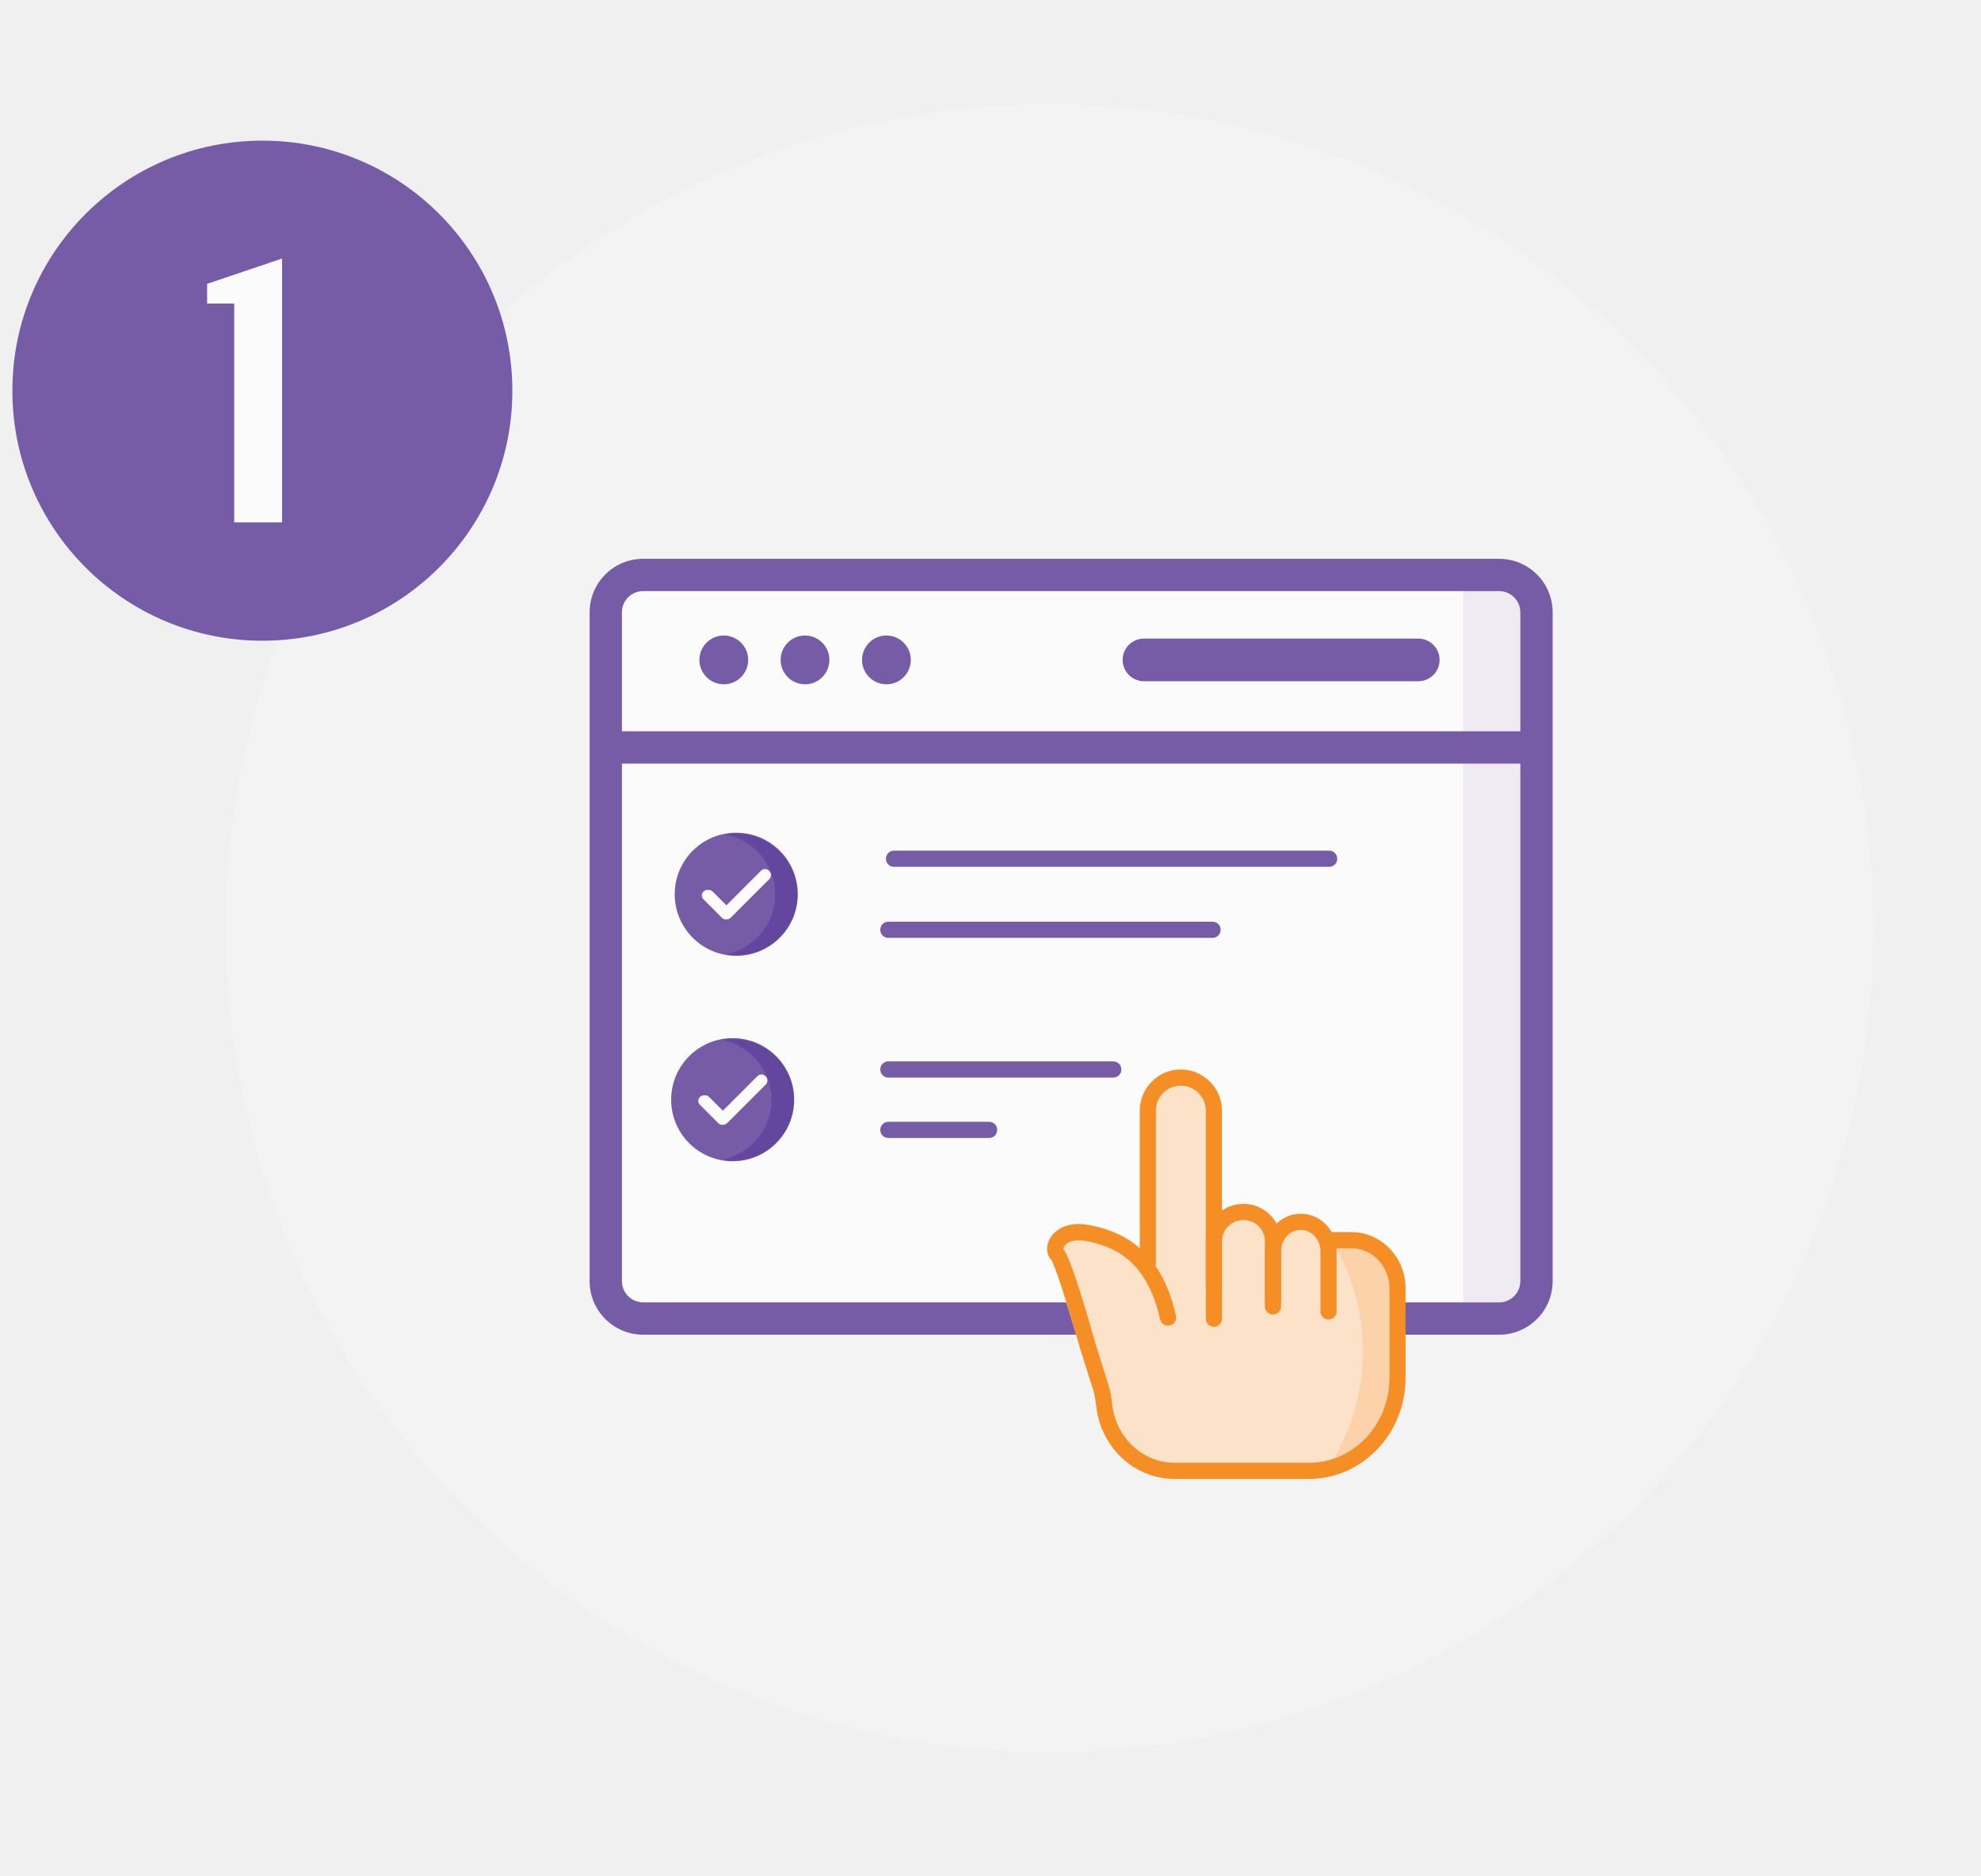
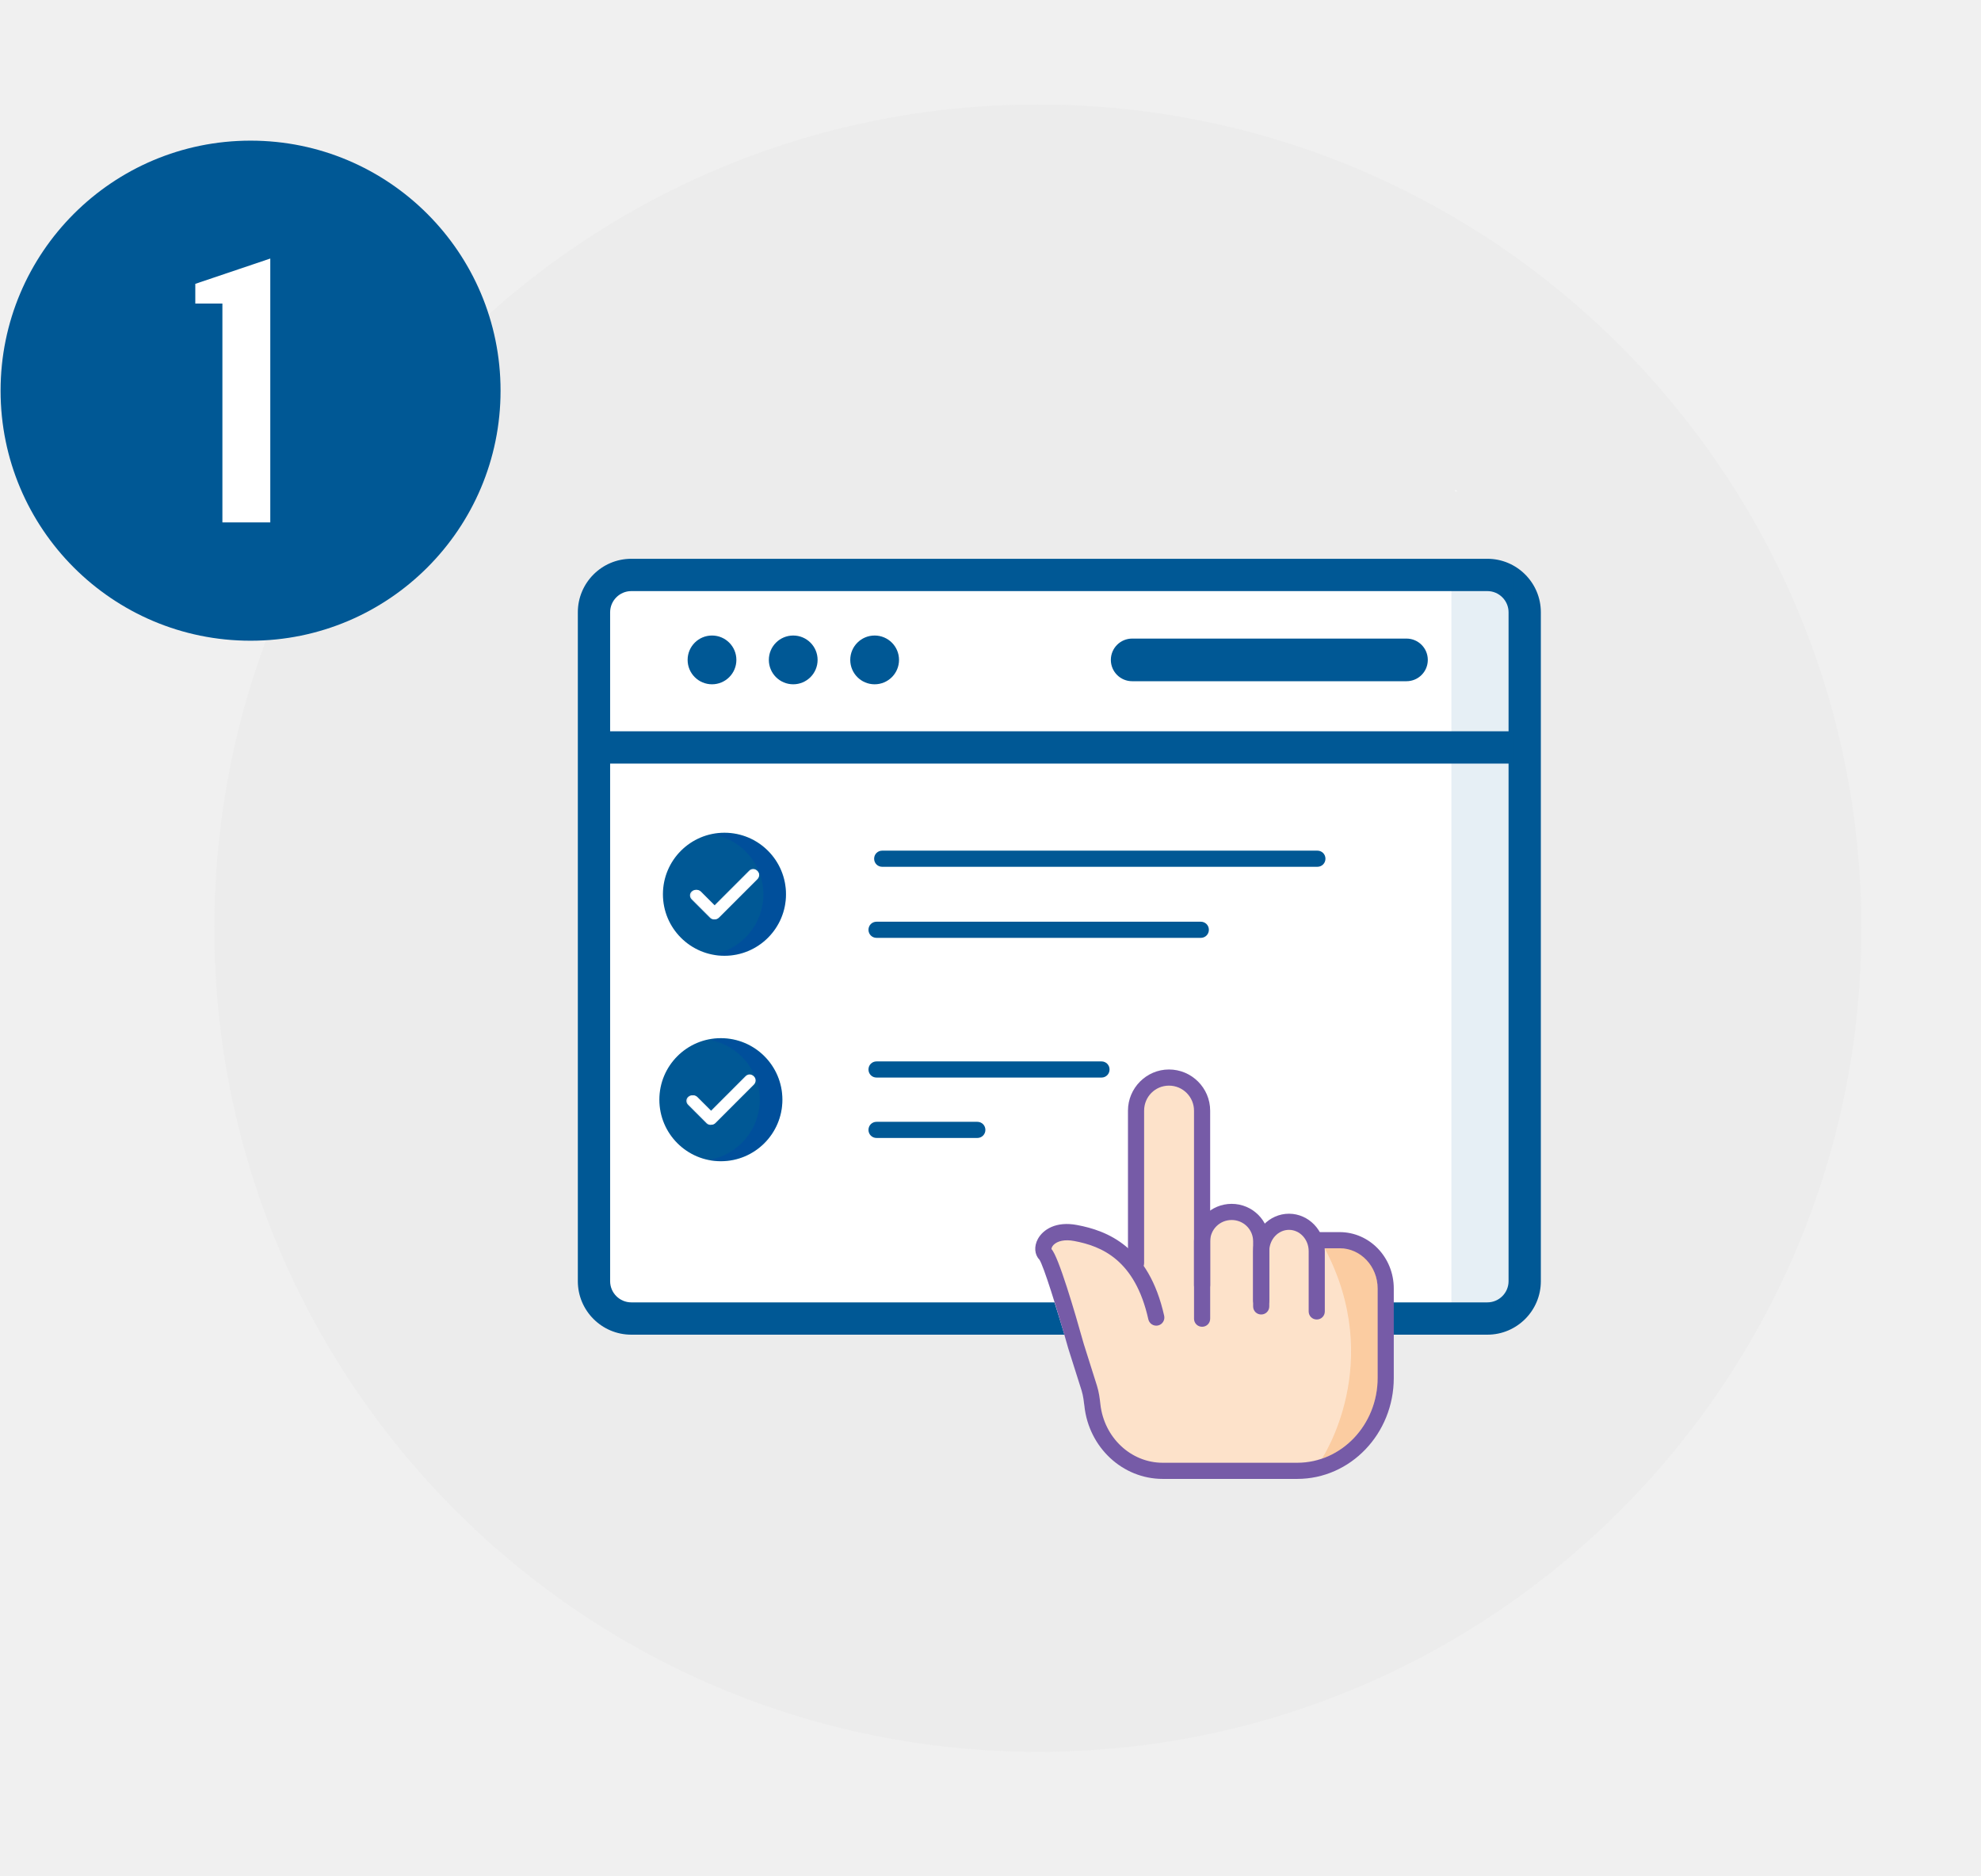
<svg xmlns="http://www.w3.org/2000/svg" width="112" height="106" viewBox="0 0 112 106" fill="none">
-   <g clip-path="url(#clip0_460_122874)">
-     <path d="M59.345 99.024C85.059 99.024 105.904 78.179 105.904 52.465C105.904 26.752 85.059 5.906 59.345 5.906C33.631 5.906 12.786 26.752 12.786 52.465C12.786 78.179 33.631 99.024 59.345 99.024Z" fill="#F3F3F3" />
-     <path d="M83.07 27.762H82.934V27.707L83.07 27.762Z" fill="#FBFBFB" />
-     <path d="M84.97 31.888H36.75C35.535 31.888 34.55 32.873 34.55 34.088V72.331C34.55 73.546 35.535 74.531 36.75 74.531H84.97C86.185 74.531 87.17 73.546 87.17 72.331V34.088C87.17 32.873 86.185 31.888 84.97 31.888Z" fill="#FBFBFB" />
-     <path d="M41.625 54.026C43.546 54.026 45.103 52.469 45.103 50.548C45.103 48.627 43.546 47.07 41.625 47.07C39.704 47.07 38.147 48.627 38.147 50.548C38.147 52.469 39.704 54.026 41.625 54.026Z" fill="#765BA7" />
-     <path d="M41.041 51.972C40.959 51.972 40.877 51.945 40.813 51.881L39.772 50.84C39.644 50.713 39.644 50.512 39.772 50.393C39.9 50.275 40.1 50.265 40.219 50.393L41.032 51.206L43.022 49.215C43.15 49.088 43.35 49.088 43.469 49.215C43.588 49.343 43.597 49.544 43.469 49.663L41.251 51.881C41.187 51.945 41.105 51.972 41.023 51.972H41.041Z" fill="#FBFBFB" />
+   <g clip-path="url(#clip0_890_452321)">
+     <path d="M58.678 99.024C84.392 99.024 105.237 78.179 105.237 52.465C105.237 26.751 84.392 5.906 58.678 5.906C32.965 5.906 12.119 26.751 12.119 52.465C12.119 78.179 32.965 99.024 58.678 99.024Z" fill="#EAEAEA" fill-opacity="0.6" />
+     <path d="M82.404 27.761H82.268V27.706L82.404 27.761Z" fill="white" />
+     <path d="M84.304 31.888H36.083C34.868 31.888 33.883 32.873 33.883 34.088V72.331C33.883 73.546 34.868 74.531 36.083 74.531H84.304C85.519 74.531 86.504 73.546 86.504 72.331V34.088C86.504 32.873 85.519 31.888 84.304 31.888Z" fill="white" />
+     <path d="M40.958 54.026C42.879 54.026 44.437 52.469 44.437 50.548C44.437 48.627 42.879 47.07 40.958 47.07C39.038 47.07 37.48 48.627 37.48 50.548C37.48 52.469 39.038 54.026 40.958 54.026Z" fill="#005895" />
+     <path d="M40.374 51.972C40.292 51.972 40.21 51.945 40.146 51.881L39.105 50.84C38.977 50.712 38.977 50.511 39.105 50.393C39.233 50.274 39.434 50.265 39.553 50.393L40.365 51.205L42.355 49.215C42.483 49.087 42.684 49.087 42.803 49.215C42.921 49.343 42.93 49.544 42.803 49.662L40.584 51.881C40.52 51.945 40.438 51.972 40.356 51.972H40.374Z" fill="white" />
    <g style="mix-blend-mode:hard-light" opacity="0.19">
      <g style="mix-blend-mode:hard-light">
-         <path d="M45.105 50.548C45.105 52.465 43.544 54.027 41.627 54.027C41.408 54.027 41.198 54.008 40.988 53.972C42.604 53.67 43.827 52.255 43.827 50.557C43.827 48.859 42.604 47.435 40.988 47.143C41.198 47.107 41.408 47.088 41.627 47.088C43.544 47.088 45.105 48.64 45.105 50.567V50.548Z" fill="#412B71" />
+         <path d="M44.438 50.548C44.438 52.465 42.877 54.026 40.96 54.026C40.741 54.026 40.531 54.008 40.321 53.971C41.937 53.67 43.16 52.255 43.16 50.557C43.16 48.859 41.937 47.435 40.321 47.143C40.531 47.106 40.741 47.088 40.96 47.088C42.877 47.088 44.438 48.64 44.438 50.566V50.548Z" fill="#005895" />
      </g>
    </g>
-     <path d="M41.423 65.639C43.344 65.639 44.901 64.082 44.901 62.161C44.901 60.24 43.344 58.682 41.423 58.682C39.502 58.682 37.945 60.24 37.945 62.161C37.945 64.082 39.502 65.639 41.423 65.639Z" fill="#765BA7" />
-     <path d="M40.839 63.585C40.757 63.585 40.674 63.557 40.611 63.493L39.57 62.453C39.442 62.325 39.442 62.124 39.57 62.005C39.697 61.887 39.898 61.878 40.017 62.005L40.83 62.818L42.82 60.828C42.947 60.7 43.148 60.7 43.267 60.828C43.386 60.956 43.395 61.156 43.267 61.275L41.049 63.493C40.985 63.557 40.903 63.585 40.82 63.585H40.839Z" fill="#FBFBFB" />
+     <path d="M40.756 65.639C42.677 65.639 44.234 64.081 44.234 62.16C44.234 60.239 42.677 58.682 40.756 58.682C38.835 58.682 37.278 60.239 37.278 62.16C37.278 64.081 38.835 65.639 40.756 65.639Z" fill="#005895" />
+     <path d="M40.172 63.584C40.09 63.584 40.008 63.557 39.944 63.493L38.903 62.452C38.775 62.325 38.775 62.124 38.903 62.005C39.031 61.886 39.232 61.877 39.35 62.005L40.163 62.818L42.153 60.827C42.281 60.7 42.482 60.7 42.6 60.827C42.719 60.955 42.728 61.156 42.6 61.275L40.382 63.493C40.318 63.557 40.236 63.584 40.154 63.584H40.172Z" fill="white" />
    <g style="mix-blend-mode:hard-light" opacity="0.19">
      <g style="mix-blend-mode:hard-light">
-         <path d="M44.901 62.16C44.901 64.078 43.34 65.639 41.423 65.639C41.204 65.639 40.994 65.62 40.784 65.584C42.4 65.283 43.623 63.868 43.623 62.169C43.623 60.471 42.4 59.047 40.784 58.755C40.994 58.719 41.204 58.7 41.423 58.7C43.34 58.7 44.901 60.252 44.901 62.179V62.16Z" fill="#412B71" />
+         <path d="M44.235 62.16C44.235 64.077 42.674 65.638 40.757 65.638C40.537 65.638 40.327 65.62 40.117 65.584C41.733 65.282 42.957 63.867 42.957 62.169C42.957 60.471 41.733 59.047 40.117 58.755C40.327 58.718 40.537 58.7 40.757 58.7C42.674 58.7 44.235 60.252 44.235 62.178V62.16Z" fill="#005895" />
      </g>
    </g>
-     <path d="M84.76 75.444H36.358C34.696 75.444 33.336 74.092 33.336 72.422V34.609C33.336 32.947 34.687 31.587 36.358 31.587H84.76C86.422 31.587 87.782 32.938 87.782 34.609V72.422C87.782 74.083 86.431 75.444 84.76 75.444ZM36.358 33.413C35.7 33.413 35.161 33.951 35.161 34.609V72.422C35.161 73.079 35.7 73.618 36.358 73.618H84.76C85.418 73.618 85.956 73.079 85.956 72.422V34.609C85.956 33.951 85.418 33.413 84.76 33.413H36.358Z" fill="#765BA7" />
-     <path d="M86.869 41.337H34.248V43.163H86.869V41.337Z" fill="#765BA7" />
-     <path d="M75.147 48.996H50.544C50.289 48.996 50.088 48.795 50.088 48.54C50.088 48.284 50.289 48.083 50.544 48.083H75.147C75.403 48.083 75.604 48.284 75.604 48.54C75.604 48.795 75.403 48.996 75.147 48.996Z" fill="#765BA7" />
-     <path d="M68.556 53.013H50.224C49.969 53.013 49.768 52.812 49.768 52.557C49.768 52.301 49.969 52.1 50.224 52.1H68.556C68.812 52.1 69.012 52.301 69.012 52.557C69.012 52.812 68.812 53.013 68.556 53.013Z" fill="#765BA7" />
-     <path d="M62.941 60.91H50.224C49.969 60.91 49.768 60.709 49.768 60.453C49.768 60.198 49.969 59.997 50.224 59.997H62.941C63.197 59.997 63.398 60.198 63.398 60.453C63.398 60.709 63.197 60.91 62.941 60.91Z" fill="#765BA7" />
-     <path d="M55.921 64.324H50.224C49.969 64.324 49.768 64.124 49.768 63.868C49.768 63.612 49.969 63.411 50.224 63.411H55.921C56.177 63.411 56.378 63.612 56.378 63.868C56.378 64.124 56.177 64.324 55.921 64.324Z" fill="#765BA7" />
-     <path d="M40.921 38.68C41.683 38.68 42.3 38.063 42.3 37.302C42.3 36.541 41.683 35.923 40.921 35.923C40.16 35.923 39.543 36.541 39.543 37.302C39.543 38.063 40.16 38.68 40.921 38.68Z" fill="#765BA7" />
-     <path d="M45.514 38.68C46.275 38.68 46.892 38.063 46.892 37.302C46.892 36.541 46.275 35.923 45.514 35.923C44.752 35.923 44.135 36.541 44.135 37.302C44.135 38.063 44.752 38.68 45.514 38.68Z" fill="#765BA7" />
-     <path d="M50.116 38.68C50.877 38.68 51.495 38.063 51.495 37.302C51.495 36.541 50.877 35.923 50.116 35.923C49.355 35.923 48.737 36.541 48.737 37.302C48.737 38.063 49.355 38.68 50.116 38.68Z" fill="#765BA7" />
+     <path d="M84.094 75.443H35.691C34.029 75.443 32.669 74.092 32.669 72.421V34.608C32.669 32.947 34.02 31.586 35.691 31.586H84.094C85.755 31.586 87.115 32.938 87.115 34.608V72.421C87.115 74.083 85.764 75.443 84.094 75.443ZM35.691 33.412C35.033 33.412 34.495 33.951 34.495 34.608V72.421C34.495 73.079 35.033 73.617 35.691 73.617H84.094C84.751 73.617 85.29 73.079 85.29 72.421V34.608C85.29 33.951 84.751 33.412 84.094 33.412H35.691Z" fill="#005895" />
+     <path d="M86.202 41.336H33.581V43.162H86.202V41.336Z" fill="#005895" />
+     <path d="M74.481 48.996H49.878C49.622 48.996 49.421 48.795 49.421 48.539C49.421 48.284 49.622 48.083 49.878 48.083H74.481C74.736 48.083 74.937 48.284 74.937 48.539C74.937 48.795 74.736 48.996 74.481 48.996Z" fill="#005895" />
+     <path d="M67.889 53.013H49.558C49.302 53.013 49.101 52.812 49.101 52.557C49.101 52.301 49.302 52.1 49.558 52.1H67.889C68.145 52.1 68.346 52.301 68.346 52.557C68.346 52.812 68.145 53.013 67.889 53.013Z" fill="#005895" />
+     <path d="M62.275 60.91H49.558C49.302 60.91 49.101 60.709 49.101 60.453C49.101 60.197 49.302 59.997 49.558 59.997H62.275C62.53 59.997 62.731 60.197 62.731 60.453C62.731 60.709 62.53 60.91 62.275 60.91Z" fill="#005895" />
+     <path d="M55.254 64.324H49.558C49.302 64.324 49.101 64.123 49.101 63.868C49.101 63.612 49.302 63.411 49.558 63.411H55.254C55.51 63.411 55.711 63.612 55.711 63.868C55.711 64.123 55.51 64.324 55.254 64.324Z" fill="#005895" />
+     <path d="M40.255 38.68C41.016 38.68 41.633 38.063 41.633 37.301C41.633 36.54 41.016 35.923 40.255 35.923C39.493 35.923 38.876 36.54 38.876 37.301C38.876 38.063 39.493 38.68 40.255 38.68Z" fill="#005895" />
+     <path d="M44.847 38.68C45.608 38.68 46.225 38.063 46.225 37.301C46.225 36.54 45.608 35.923 44.847 35.923C44.085 35.923 43.468 36.54 43.468 37.301C43.468 38.063 44.085 38.68 44.847 38.68Z" fill="#005895" />
+     <path d="M49.449 38.68C50.211 38.68 50.828 38.063 50.828 37.301C50.828 36.54 50.211 35.923 49.449 35.923C48.688 35.923 48.071 36.54 48.071 37.301C48.071 38.063 48.688 38.68 49.449 38.68Z" fill="#005895" />
    <g opacity="0.1">
-       <path d="M41.661 53.972C43.551 53.972 45.084 52.439 45.084 50.548C45.084 48.657 43.551 47.125 41.661 47.125C39.77 47.125 38.237 48.657 38.237 50.548C38.237 52.439 39.77 53.972 41.661 53.972Z" fill="#765BA7" />
+       <path d="M40.994 53.971C42.885 53.971 44.417 52.439 44.417 50.548C44.417 48.657 42.885 47.124 40.994 47.124C39.103 47.124 37.571 48.657 37.571 50.548C37.571 52.439 39.103 53.971 40.994 53.971Z" fill="#005895" />
    </g>
-     <path d="M41.086 51.954C41.003 51.954 40.921 51.927 40.866 51.863L39.844 50.84C39.725 50.722 39.725 50.521 39.844 50.393C39.963 50.265 40.163 50.274 40.291 50.393L41.095 51.197L43.048 49.243C43.167 49.124 43.368 49.124 43.496 49.243C43.623 49.361 43.614 49.562 43.496 49.69L41.314 51.872C41.25 51.936 41.168 51.963 41.095 51.963L41.086 51.954Z" fill="#FBFBFB" />
+     <path d="M40.419 51.954C40.337 51.954 40.254 51.926 40.2 51.862L39.177 50.84C39.059 50.721 39.059 50.52 39.177 50.393C39.296 50.265 39.497 50.274 39.624 50.393L40.428 51.196L42.382 49.242C42.5 49.124 42.701 49.124 42.829 49.242C42.957 49.361 42.947 49.562 42.829 49.69L40.647 51.871C40.583 51.935 40.501 51.963 40.428 51.963L40.419 51.954Z" fill="white" />
    <g style="mix-blend-mode:hard-light" opacity="0.19">
      <g style="mix-blend-mode:hard-light">
-         <path d="M45.085 50.548C45.085 52.438 43.551 53.972 41.661 53.972C41.451 53.972 41.241 53.954 41.031 53.917C42.62 53.625 43.825 52.228 43.825 50.558C43.825 48.887 42.62 47.49 41.031 47.198C41.232 47.162 41.442 47.143 41.661 47.143C43.551 47.143 45.085 48.677 45.085 50.567V50.548Z" fill="#412B71" />
+         <path d="M44.418 50.548C44.418 52.438 42.884 53.972 40.994 53.972C40.784 53.972 40.575 53.953 40.364 53.917C41.953 53.625 43.158 52.228 43.158 50.557C43.158 48.887 41.953 47.49 40.364 47.198C40.565 47.161 40.775 47.143 40.994 47.143C42.884 47.143 44.418 48.677 44.418 50.566V50.548Z" fill="#005895" />
      </g>
    </g>
    <g opacity="0.1">
-       <path d="M41.461 65.584C43.352 65.584 44.884 64.051 44.884 62.16C44.884 60.27 43.352 58.737 41.461 58.737C39.57 58.737 38.037 60.27 38.037 62.16C38.037 64.051 39.57 65.584 41.461 65.584Z" fill="#765BA7" />
+       <path d="M40.794 65.584C42.685 65.584 44.218 64.051 44.218 62.16C44.218 60.27 42.685 58.737 40.794 58.737C38.903 58.737 37.371 60.27 37.371 62.16C37.371 64.051 38.903 65.584 40.794 65.584Z" fill="#005895" />
    </g>
-     <path d="M40.885 63.566C40.803 63.566 40.721 63.539 40.666 63.475L39.644 62.453C39.525 62.334 39.525 62.133 39.644 62.005C39.762 61.878 39.963 61.887 40.091 62.005L40.894 62.809L42.848 60.855C42.967 60.736 43.168 60.736 43.295 60.855C43.423 60.974 43.414 61.175 43.295 61.303L41.114 63.484C41.05 63.548 40.967 63.576 40.894 63.576L40.885 63.566Z" fill="#FBFBFB" />
+     <path d="M40.218 63.566C40.136 63.566 40.054 63.539 39.999 63.475L38.977 62.452C38.858 62.334 38.858 62.133 38.977 62.005C39.096 61.877 39.297 61.886 39.424 62.005L40.228 62.808L42.181 60.855C42.3 60.736 42.501 60.736 42.629 60.855C42.756 60.973 42.747 61.174 42.629 61.302L40.447 63.484C40.383 63.548 40.301 63.575 40.228 63.575L40.218 63.566Z" fill="white" />
    <g style="mix-blend-mode:hard-light" opacity="0.19">
      <g style="mix-blend-mode:hard-light">
-         <path d="M44.876 62.161C44.876 64.05 43.342 65.584 41.453 65.584C41.243 65.584 41.033 65.566 40.823 65.529C42.411 65.237 43.616 63.84 43.616 62.17C43.616 60.499 42.411 59.102 40.823 58.81C41.024 58.774 41.234 58.755 41.453 58.755C43.342 58.755 44.876 60.289 44.876 62.179V62.161Z" fill="#412B71" />
+         <path d="M44.209 62.16C44.209 64.05 42.676 65.584 40.786 65.584C40.576 65.584 40.366 65.565 40.156 65.529C41.745 65.237 42.95 63.84 42.95 62.169C42.95 60.499 41.745 59.102 40.156 58.81C40.357 58.773 40.567 58.755 40.786 58.755C42.676 58.755 44.209 60.289 44.209 62.178V62.16Z" fill="#005895" />
      </g>
    </g>
-     <path d="M68.703 69.437C68.785 69.29 68.876 69.163 68.995 69.044C69.323 68.725 69.762 68.524 70.246 68.524C70.994 68.524 71.642 69.007 71.898 69.674C71.971 69.583 72.044 69.501 72.117 69.418C72.446 69.099 72.884 68.898 73.368 68.898C74.071 68.898 74.673 69.309 74.956 69.911L75.221 69.875H76.508C78.005 69.875 79.219 71.098 79.219 72.604V77.662C79.219 80.556 76.892 82.911 74.007 82.911H66.083C63.946 82.911 62.175 81.286 61.938 79.205C61.901 78.885 61.856 78.557 61.755 78.246L60.97 75.864C60.97 75.864 59.574 71.08 59.172 70.678C58.77 70.276 59.263 68.98 60.952 69.473L64.448 71.509L65.17 71.399" fill="#FBFBFB" />
+     <path d="M68.036 69.436C68.118 69.29 68.209 69.162 68.328 69.043C68.657 68.724 69.095 68.523 69.579 68.523C70.327 68.523 70.975 69.007 71.231 69.673C71.304 69.582 71.377 69.5 71.45 69.418C71.779 69.098 72.217 68.897 72.701 68.897C73.404 68.897 74.006 69.308 74.289 69.911L74.554 69.874H75.841C77.339 69.874 78.553 71.097 78.553 72.604V77.661C78.553 80.555 76.225 82.911 73.34 82.911H65.416C63.28 82.911 61.509 81.286 61.271 79.204C61.235 78.885 61.189 78.556 61.089 78.246L60.303 75.863C60.303 75.863 58.907 71.079 58.505 70.677C58.103 70.276 58.596 68.979 60.285 69.472L63.782 71.508L64.503 71.399" fill="white" />
    <g opacity="0.4">
-       <path d="M79.329 72.623V77.68C79.329 80.574 77.102 82.93 74.345 82.93H66.768C64.723 82.93 63.034 81.305 62.806 79.223C62.769 78.904 62.733 78.575 62.632 78.265L61.874 75.882C61.874 75.882 60.541 71.098 60.158 70.697C59.775 70.295 60.24 68.998 61.856 69.491L65.207 71.527L65.115 62.526C65.115 62.033 65.307 61.595 65.608 61.266C65.946 60.919 66.403 60.718 66.914 60.746C67.827 60.8 68.502 61.668 68.502 62.626L68.676 69.838C68.758 69.692 69.452 69.172 69.57 69.053C69.881 68.734 70.31 68.533 70.766 68.533C71.487 68.533 72.099 69.017 72.346 69.683C72.419 69.592 72.483 69.51 72.555 69.427C72.866 69.108 73.295 68.907 73.751 68.907C74.418 68.907 75.002 69.318 75.267 69.921L75.522 69.884H76.755C78.188 69.884 79.348 71.107 79.348 72.614L79.329 72.623Z" fill="#F9BB7C" />
+       <path d="M78.663 72.622V77.68C78.663 80.574 76.435 82.929 73.678 82.929H66.101C64.056 82.929 62.367 81.304 62.139 79.223C62.102 78.903 62.066 78.575 61.965 78.264L61.208 75.881C61.208 75.881 59.875 71.098 59.491 70.696C59.108 70.294 59.574 68.998 61.189 69.491L64.54 71.527L64.448 62.525C64.448 62.032 64.64 61.594 64.942 61.266C65.279 60.919 65.736 60.718 66.247 60.745C67.16 60.8 67.835 61.667 67.835 62.626L68.009 69.838C68.091 69.692 68.785 69.171 68.903 69.053C69.214 68.733 69.643 68.532 70.1 68.532C70.821 68.532 71.432 69.016 71.679 69.683C71.752 69.591 71.816 69.509 71.889 69.427C72.199 69.108 72.628 68.907 73.085 68.907C73.751 68.907 74.335 69.317 74.6 69.92L74.856 69.883H76.088C77.522 69.883 78.681 71.107 78.681 72.613L78.663 72.622Z" fill="#F58520" fill-opacity="0.6" />
    </g>
-     <path d="M74.008 83.596H66.403C64.139 83.596 62.231 81.825 61.976 79.479C61.939 79.177 61.903 78.885 61.82 78.612L61.063 76.22C60.433 73.992 59.657 71.518 59.428 71.199C59.155 70.916 59.118 70.45 59.346 70.03C59.639 69.501 60.369 69.017 61.565 69.245C63.254 69.564 65.609 70.45 66.485 74.376C66.54 74.622 66.385 74.869 66.138 74.923C65.892 74.978 65.645 74.823 65.591 74.576C64.842 71.217 62.952 70.441 61.4 70.149C60.88 70.048 60.451 70.14 60.223 70.377C60.122 70.487 60.113 70.578 60.113 70.605C60.506 71.007 61.428 74.138 61.939 75.964L62.688 78.338C62.797 78.685 62.843 79.041 62.879 79.378C63.089 81.259 64.605 82.683 66.403 82.683H74.008C76.518 82.683 78.554 80.529 78.554 77.89V72.833C78.554 71.582 77.596 70.56 76.409 70.56H75.176C74.921 70.56 74.72 70.359 74.72 70.103C74.72 69.847 74.921 69.647 75.176 69.647H76.409C78.098 69.647 79.467 71.071 79.467 72.833V77.89C79.467 81.04 77.02 83.596 74.008 83.596Z" fill="#F58E25" />
-     <path d="M75.112 74.585C74.856 74.585 74.655 74.385 74.655 74.129V70.724C74.655 70.057 74.153 69.519 73.542 69.519C72.93 69.519 72.428 70.057 72.428 70.724V73.508C72.428 73.764 72.227 73.965 71.971 73.965C71.716 73.965 71.515 73.764 71.515 73.508V70.724C71.515 69.555 72.428 68.606 73.542 68.606C74.655 68.606 75.568 69.555 75.568 70.724V74.129C75.568 74.385 75.367 74.585 75.112 74.585Z" fill="#F58E25" />
-     <path d="M68.63 74.996C68.375 74.996 68.174 74.795 68.174 74.54V70.167C68.174 68.998 69.123 68.049 70.301 68.049C71.479 68.049 72.428 68.998 72.428 70.167V73.846C72.428 74.102 72.227 74.302 71.972 74.302C71.716 74.302 71.515 74.102 71.515 73.846V70.167C71.515 69.5 70.977 68.962 70.301 68.962C69.625 68.962 69.087 69.5 69.087 70.167V74.54C69.087 74.795 68.886 74.996 68.63 74.996V74.996Z" fill="#F58E25" />
-     <path d="M80.186 36.097H64.676C64.01 36.097 63.471 36.636 63.471 37.302C63.471 37.967 64.01 38.507 64.676 38.507H80.186C80.852 38.507 81.391 37.967 81.391 37.302C81.391 36.636 80.852 36.097 80.186 36.097Z" fill="#765BA7" />
-     <path d="M68.629 73.116C68.374 73.116 68.173 72.915 68.173 72.659V62.781C68.173 62.005 67.543 61.366 66.758 61.366C65.973 61.366 65.352 61.996 65.352 62.781V71.399C65.352 71.655 65.151 71.856 64.895 71.856C64.64 71.856 64.439 71.655 64.439 71.399V62.781C64.439 61.503 65.48 60.453 66.758 60.453C68.036 60.453 69.086 61.494 69.086 62.781V72.659C69.086 72.915 68.885 73.116 68.629 73.116Z" fill="#F58E25" />
+     <path d="M73.341 83.596H65.737C63.472 83.596 61.564 81.825 61.309 79.478C61.272 79.177 61.236 78.885 61.154 78.611L60.396 76.219C59.766 73.992 58.99 71.518 58.762 71.198C58.488 70.915 58.451 70.45 58.68 70.03C58.972 69.5 59.702 69.016 60.898 69.245C62.587 69.564 64.942 70.45 65.819 74.375C65.873 74.622 65.718 74.868 65.472 74.923C65.225 74.978 64.979 74.822 64.924 74.576C64.175 71.216 62.286 70.44 60.734 70.148C60.213 70.048 59.784 70.139 59.556 70.376C59.456 70.486 59.447 70.577 59.447 70.605C59.839 71.006 60.761 74.138 61.272 75.964L62.021 78.337C62.13 78.684 62.176 79.04 62.213 79.378C62.423 81.258 63.938 82.683 65.737 82.683H73.341C75.852 82.683 77.887 80.528 77.887 77.89V72.832C77.887 71.582 76.929 70.559 75.742 70.559H74.51C74.254 70.559 74.053 70.358 74.053 70.103C74.053 69.847 74.254 69.646 74.51 69.646H75.742C77.431 69.646 78.8 71.07 78.8 72.832V77.89C78.8 81.039 76.354 83.596 73.341 83.596Z" fill="#765BA7" />
+     <path d="M74.445 74.585C74.189 74.585 73.989 74.384 73.989 74.129V70.723C73.989 70.057 73.487 69.518 72.875 69.518C72.263 69.518 71.761 70.057 71.761 70.723V73.508C71.761 73.763 71.56 73.964 71.305 73.964C71.049 73.964 70.848 73.763 70.848 73.508V70.723C70.848 69.555 71.761 68.606 72.875 68.606C73.989 68.606 74.901 69.555 74.901 70.723V74.129C74.901 74.384 74.701 74.585 74.445 74.585Z" fill="#765BA7" />
+     <path d="M67.963 74.996C67.708 74.996 67.507 74.795 67.507 74.539V70.166C67.507 68.998 68.457 68.048 69.634 68.048C70.812 68.048 71.761 68.998 71.761 70.166V73.845C71.761 74.101 71.56 74.302 71.305 74.302C71.049 74.302 70.848 74.101 70.848 73.845V70.166C70.848 69.5 70.31 68.961 69.634 68.961C68.959 68.961 68.42 69.5 68.42 70.166V74.539C68.42 74.795 68.219 74.996 67.963 74.996Z" fill="#765BA7" />
+     <path d="M79.519 36.096H64.009C63.343 36.096 62.804 36.636 62.804 37.301C62.804 37.967 63.343 38.506 64.009 38.506H79.519C80.185 38.506 80.724 37.967 80.724 37.301C80.724 36.636 80.185 36.096 79.519 36.096Z" fill="#005895" />
+     <path d="M67.963 73.115C67.707 73.115 67.506 72.915 67.506 72.659V62.781C67.506 62.005 66.876 61.366 66.091 61.366C65.306 61.366 64.685 61.996 64.685 62.781V71.399C64.685 71.655 64.484 71.856 64.229 71.856C63.973 71.856 63.772 71.655 63.772 71.399V62.781C63.772 61.503 64.813 60.453 66.091 60.453C67.369 60.453 68.419 61.494 68.419 62.781V72.659C68.419 72.915 68.218 73.115 67.963 73.115Z" fill="#765BA7" />
    <g opacity="0.1">
-       <path d="M86.212 32.5H82.725V73.937H86.212V32.5Z" fill="#765BA7" />
+       <path d="M85.546 32.499H82.058V73.937H85.546V32.499Z" fill="#005895" />
    </g>
    <g opacity="0.41">
-       <path d="M75.558 70.559H76.453C76.453 70.559 76.672 70.559 76.882 70.614C76.882 70.614 77.521 70.687 78.069 71.381C78.069 71.381 78.58 71.956 78.552 72.897V78.045C78.552 78.045 78.58 79.588 77.53 80.903C77.53 80.903 76.745 82.026 75.412 82.436C75.412 82.436 79.009 77.059 75.558 70.55V70.559Z" fill="#F9BB7C" />
+       <path d="M74.891 70.559H75.786C75.786 70.559 76.005 70.559 76.215 70.614C76.215 70.614 76.854 70.687 77.402 71.381C77.402 71.381 77.913 71.956 77.886 72.897V78.045C77.886 78.045 77.913 79.588 76.863 80.903C76.863 80.903 76.078 82.026 74.745 82.436C74.745 82.436 78.342 77.059 74.891 70.55V70.559Z" fill="#F58520" fill-opacity="0.6" />
    </g>
  </g>
-   <rect x="0.7" y="7.95" width="28.267" height="28.267" rx="14.133" fill="#765BA7" />
-   <path d="M13.241 29.529V17.158H11.709V16.044L15.948 14.614V29.529H13.241Z" fill="#FBFBFB" />
+   <rect x="0.033" y="7.95" width="28.267" height="28.267" rx="14.133" fill="#005895" />
+   <path d="M12.574 29.529V17.158H11.042V16.044L15.281 14.614V29.529H12.574Z" fill="white" />
  <defs>
-     <clipPath id="clip0_460_122874">
-       <rect width="94.842" height="94.842" fill="white" transform="translate(11.5789 5.57886)" />
+     <clipPath id="clip0_890_452321">
+       <rect width="94.842" height="94.842" fill="white" transform="translate(10.9121 5.57861)" />
    </clipPath>
  </defs>
</svg>
